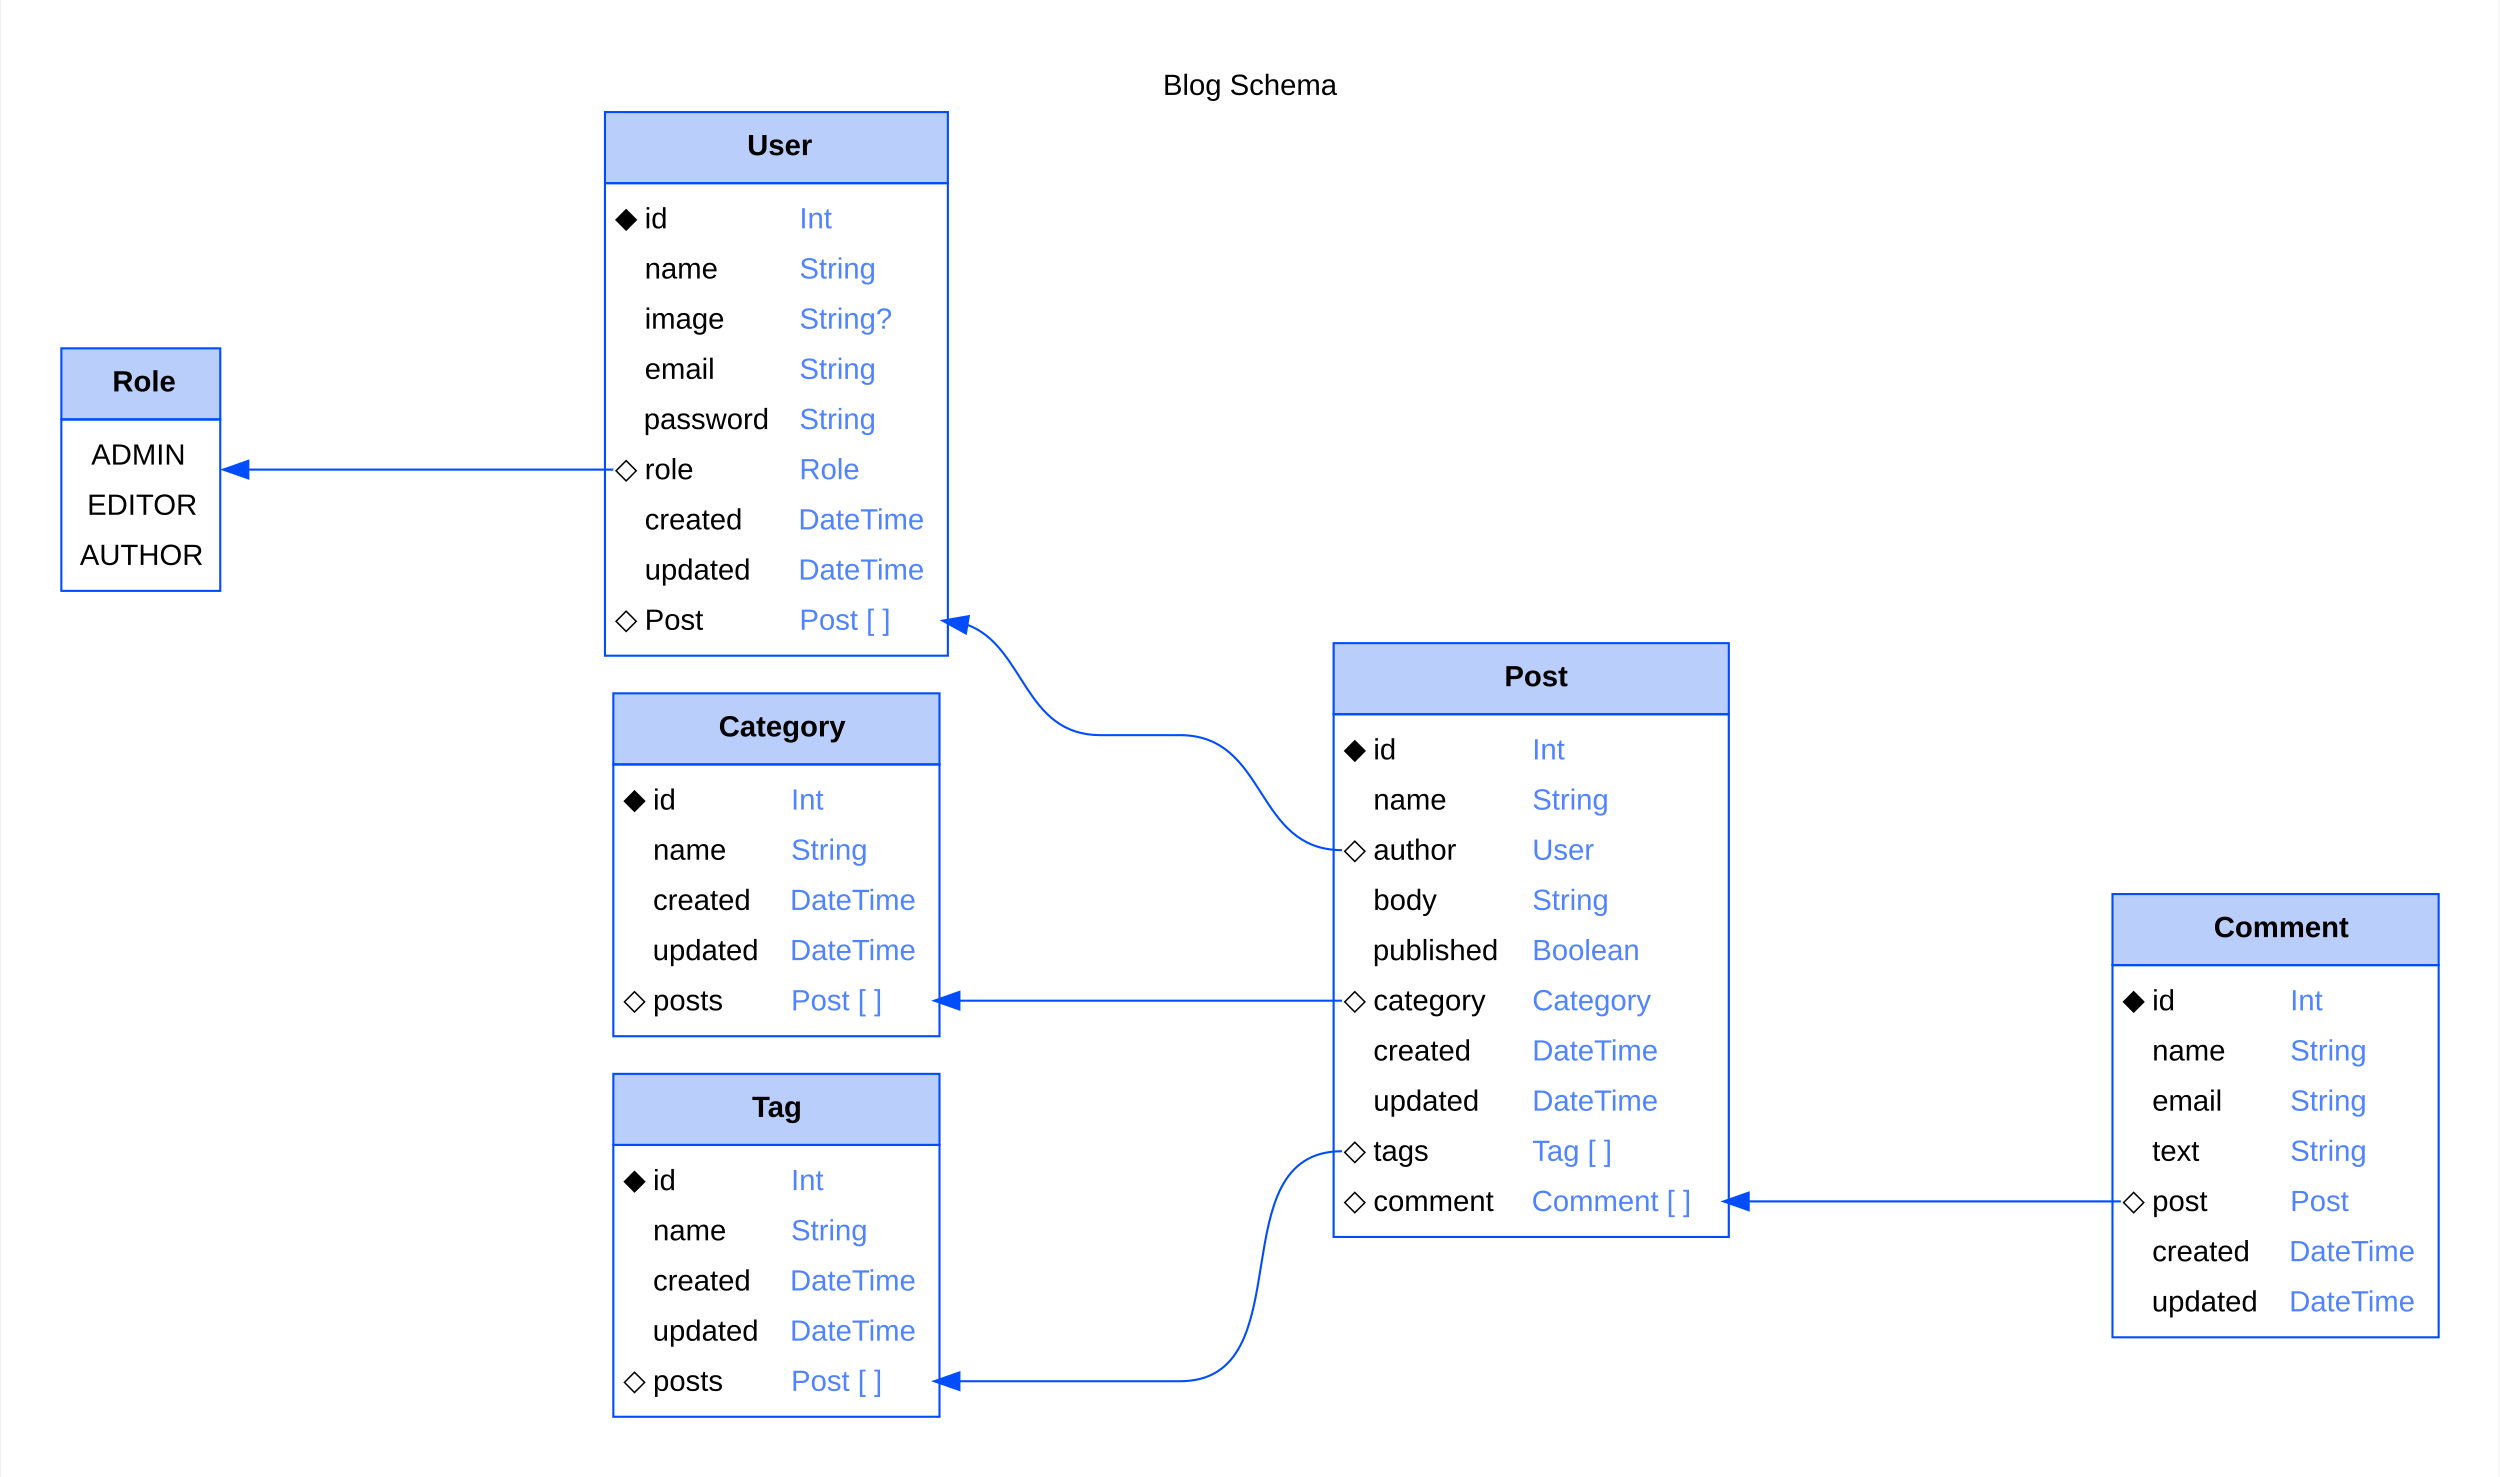
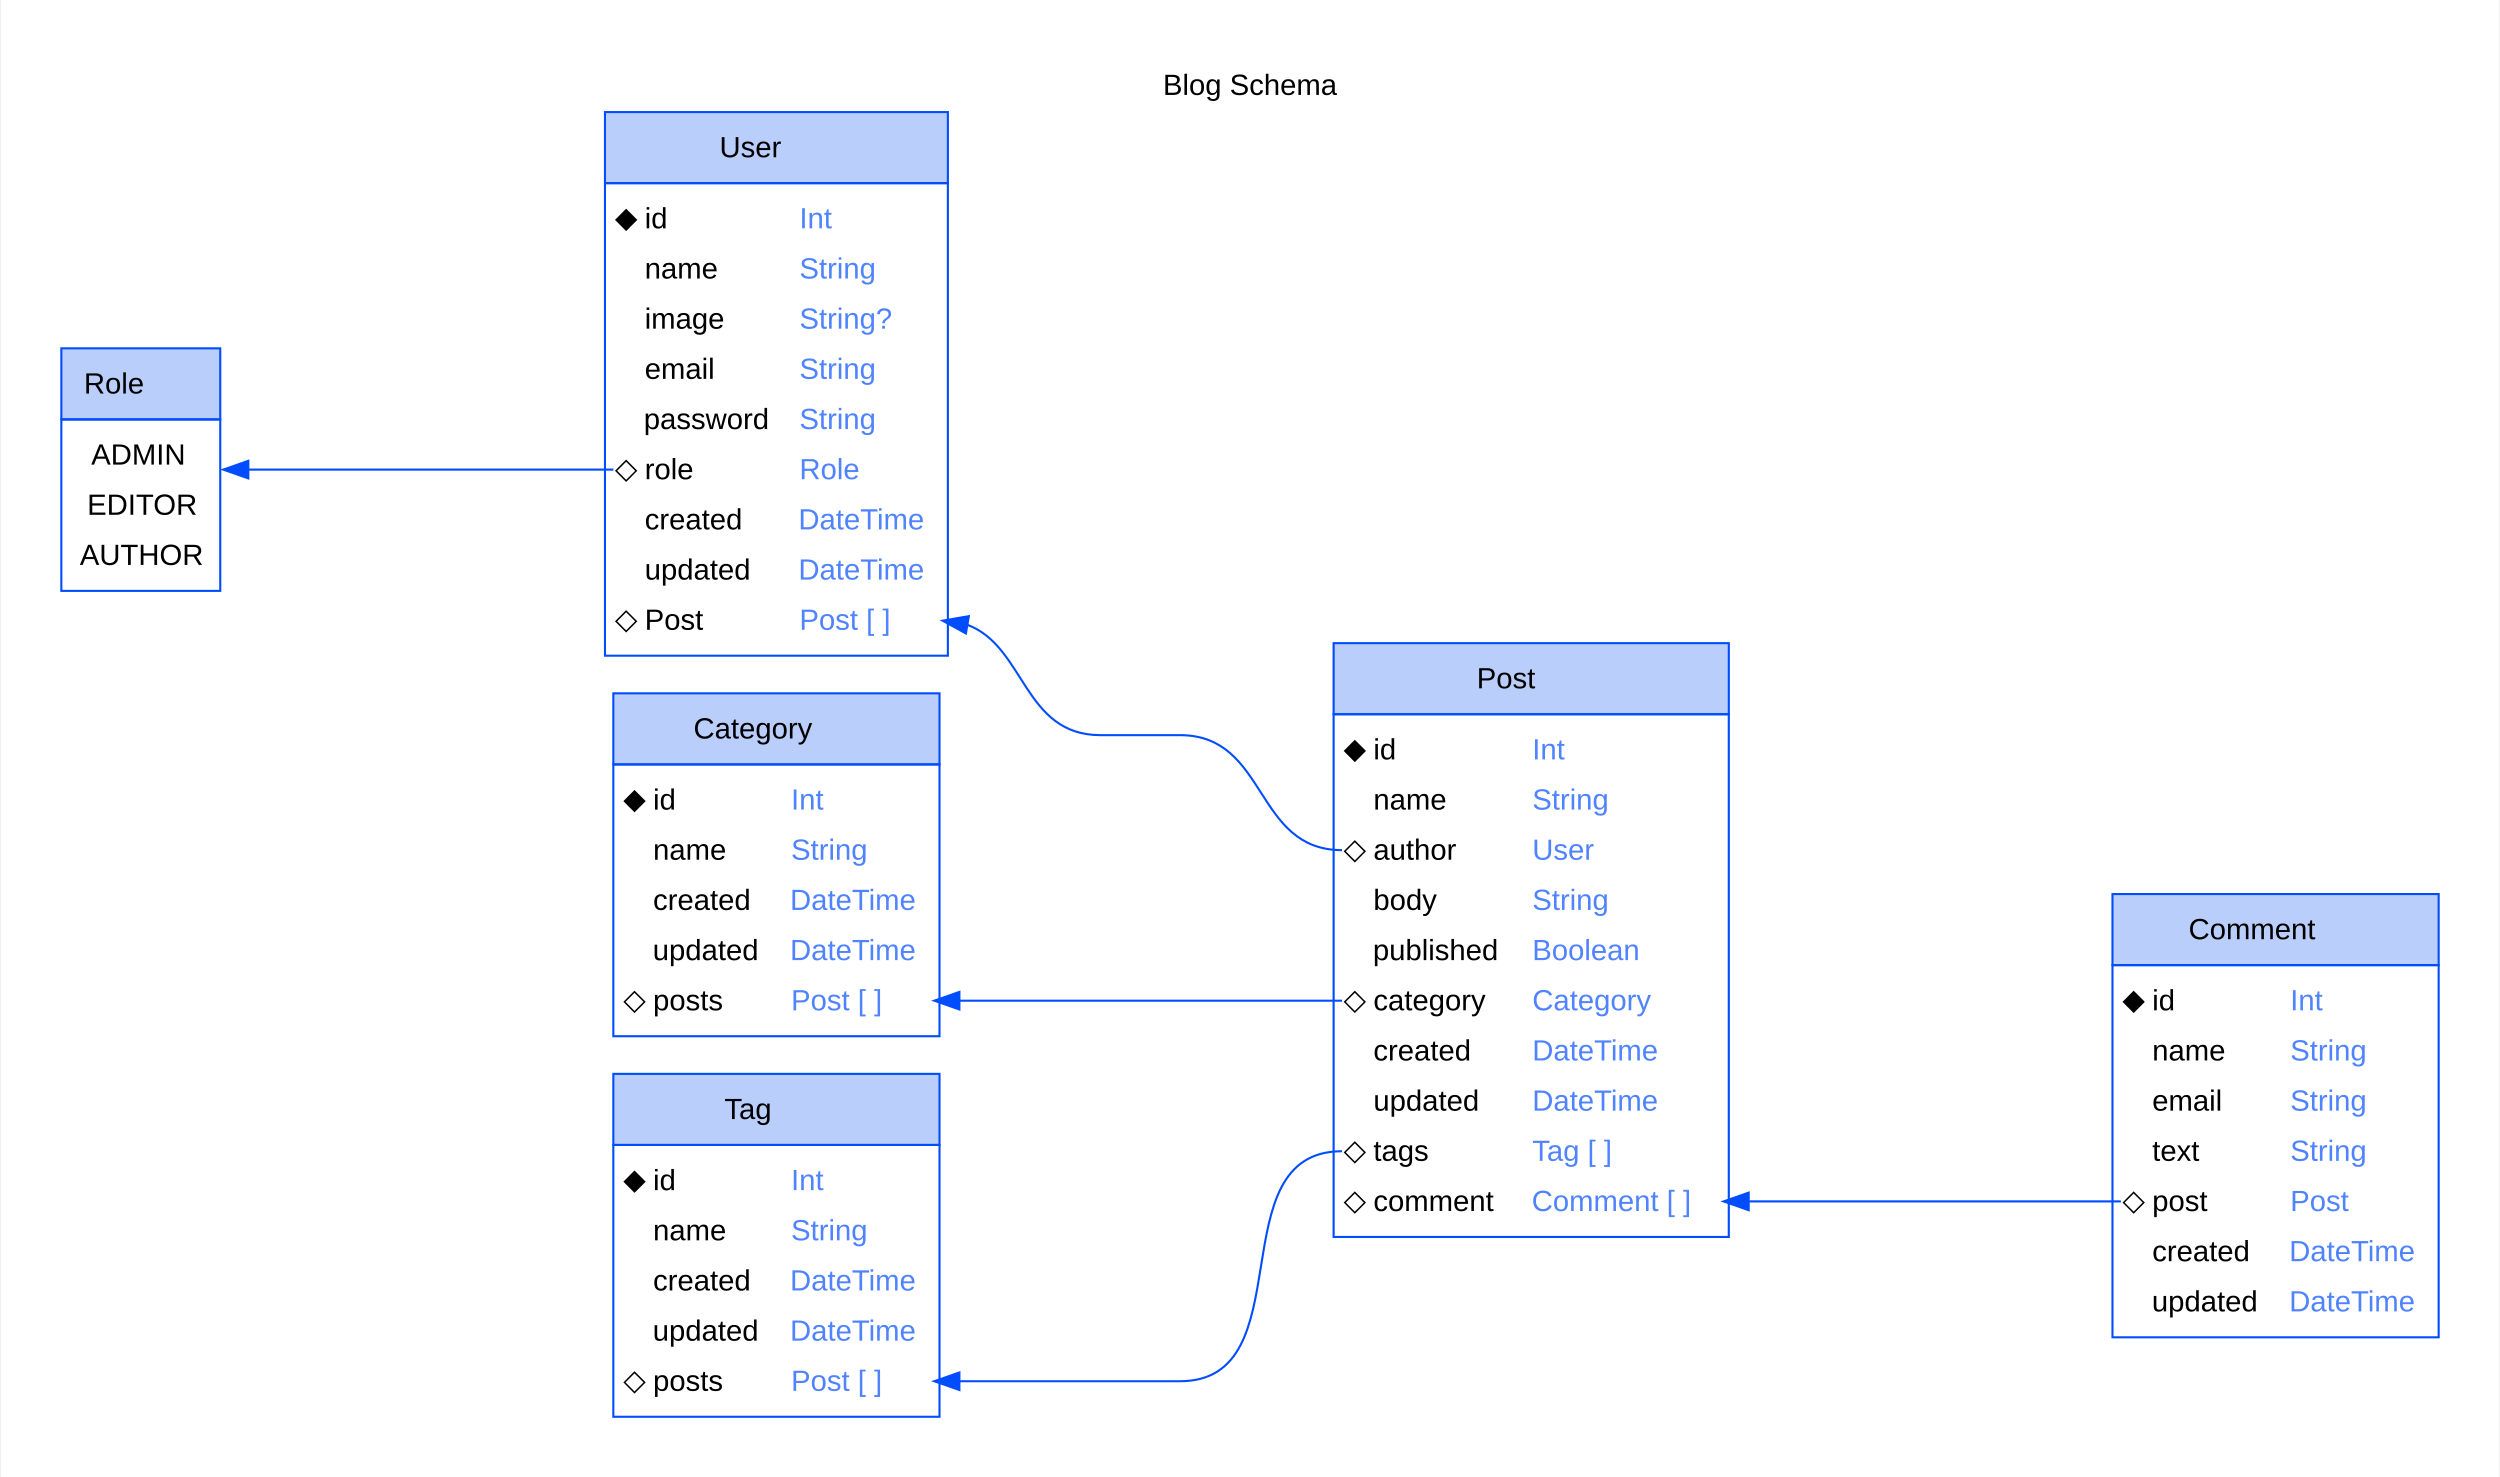
<svg xmlns="http://www.w3.org/2000/svg" width="1195pt" height="706pt" viewBox="0.00 0.00 1194.60 706.40">
  <g id="graph0" class="graph" transform="scale(1 1) rotate(0) translate(28.8 677.6)">
    <polygon fill="white" stroke="none" points="-28.8,28.8 -28.8,-677.6 1165.8,-677.6 1165.8,28.8 -28.8,28.8" />
    <text text-anchor="middle" x="568.5" y="-632.2" font-family="Arial,sans-serif" font-size="14.00">Blog Schema</text>
    <g id="node1" class="node">
      <polygon fill="#bacefc" stroke="none" points="76,-511 0,-511 0,-395 76,-395 76,-511" />
      <polygon fill="white" stroke="none" points="0,-395 0,-511 76,-511 76,-395 0,-395" />
      <polygon fill="#bacefc" stroke="none" points="0,-477 0,-511 76,-511 76,-477 0,-477" />
      <polygon fill="none" stroke="#004cff" points="0,-477 0,-511 76,-511 76,-477 0,-477" />
-       <text text-anchor="start" x="24.39" y="-490.4" font-family="Arial,sans-serif" font-weight="bold" font-size="14.00">Role</text>
+       <text text-anchor="start" x="10.78" y="-489.4" font-family="Arial,sans-serif" font-size="14.00">  Role  </text>
      <polygon fill="none" stroke="#004cff" points="0,-395 0,-477 76,-477 76,-395 0,-395" />
      <polygon fill="white" stroke="none" points="5,-400 5,-472 71,-472 71,-400 5,-400" />
      <text text-anchor="start" x="14.28" y="-455.4" font-family="Arial,sans-serif" font-size="14.00">ADMIN</text>
      <text text-anchor="start" x="12.34" y="-431.4" font-family="Arial,sans-serif" font-size="14.00">EDITOR</text>
      <text text-anchor="start" x="8.83" y="-407.4" font-family="Arial,sans-serif" font-size="14.00">AUTHOR</text>
    </g>
    <g id="node2" class="node">
      <polygon fill="#bacefc" stroke="none" points="424,-624 260,-624 260,-364 424,-364 424,-624" />
      <polygon fill="white" stroke="none" points="260,-364 260,-624 424,-624 424,-364 260,-364" />
      <polygon fill="#bacefc" stroke="none" points="260,-590 260,-624 424,-624 424,-590 260,-590" />
      <polygon fill="none" stroke="#004cff" points="260,-590 260,-624 424,-624 424,-590 260,-590" />
-       <text text-anchor="start" x="328.01" y="-603.4" font-family="Arial,sans-serif" font-weight="bold" font-size="14.00">User</text>
+       <text text-anchor="start" x="314.78" y="-602.4" font-family="Arial,sans-serif" font-size="14.00">  User  </text>
      <polygon fill="none" stroke="#004cff" points="260,-364 260,-590 424,-590 424,-364 260,-364" />
      <polygon fill="white" stroke="none" points="265,-369 265,-585 419,-585 419,-369 265,-369" />
      <text text-anchor="start" x="264.75" y="-568.8" font-family="Arial,sans-serif" font-size="14.00">◆</text>
      <text text-anchor="start" x="279" y="-568.4" font-family="Arial,sans-serif" font-size="14.00">id  </text>
      <text text-anchor="start" x="353" y="-568.4" font-family="Arial,sans-serif" font-size="14.00" fill="#4f83ff">Int </text>
      <text text-anchor="start" x="279" y="-544.4" font-family="Arial,sans-serif" font-size="14.00">name  </text>
      <text text-anchor="start" x="353" y="-544.4" font-family="Arial,sans-serif" font-size="14.00" fill="#4f83ff">String </text>
      <text text-anchor="start" x="279" y="-520.4" font-family="Arial,sans-serif" font-size="14.00">image  </text>
      <text text-anchor="start" x="353" y="-520.4" font-family="Arial,sans-serif" font-size="14.00" fill="#4f83ff">String? </text>
      <text text-anchor="start" x="279" y="-496.4" font-family="Arial,sans-serif" font-size="14.00">email  </text>
      <text text-anchor="start" x="353" y="-496.4" font-family="Arial,sans-serif" font-size="14.00" fill="#4f83ff">String </text>
      <text text-anchor="start" x="278.56" y="-472.4" font-family="Arial,sans-serif" font-size="14.00">password  </text>
      <text text-anchor="start" x="353" y="-472.4" font-family="Arial,sans-serif" font-size="14.00" fill="#4f83ff">String </text>
      <text text-anchor="start" x="264.75" y="-448.8" font-family="Arial,sans-serif" font-size="14.00">◇</text>
      <text text-anchor="start" x="279" y="-448.4" font-family="Arial,sans-serif" font-size="14.00">role  </text>
      <text text-anchor="start" x="353" y="-448.4" font-family="Arial,sans-serif" font-size="14.00" fill="#4f83ff">Role </text>
      <text text-anchor="start" x="279" y="-424.4" font-family="Arial,sans-serif" font-size="14.00">created  </text>
      <text text-anchor="start" x="352.51" y="-424.4" font-family="Arial,sans-serif" font-size="14.00" fill="#4f83ff">DateTime </text>
      <text text-anchor="start" x="279" y="-400.4" font-family="Arial,sans-serif" font-size="14.00">updated  </text>
      <text text-anchor="start" x="352.51" y="-400.4" font-family="Arial,sans-serif" font-size="14.00" fill="#4f83ff">DateTime </text>
      <text text-anchor="start" x="264.75" y="-376.8" font-family="Arial,sans-serif" font-size="14.00">◇</text>
      <text text-anchor="start" x="279" y="-376.4" font-family="Arial,sans-serif" font-size="14.00">Post  </text>
      <text text-anchor="start" x="353" y="-376.4" font-family="Arial,sans-serif" font-size="14.00" fill="#4f83ff">Post [ ] </text>
    </g>
    <g id="edge1" class="edge">
      <path fill="none" stroke="#004cff" d="M89.33,-453C108.06,-453 129.5,-453 149,-453 149,-453 149,-453 187,-453 221.22,-453 229.78,-453 264,-453" />
      <polygon fill="#004cff" stroke="#004cff" points="89.43,-448.8 77.43,-453 89.43,-457.2 89.43,-448.8" />
    </g>
    <g id="node3" class="node">
      <polygon fill="#bacefc" stroke="none" points="797,-370 608,-370 608,-86 797,-86 797,-370" />
      <polygon fill="white" stroke="none" points="608,-86 608,-370 797,-370 797,-86 608,-86" />
      <polygon fill="#bacefc" stroke="none" points="608.5,-336 608.5,-370 797.5,-370 797.5,-336 608.5,-336" />
      <polygon fill="none" stroke="#004cff" points="608.5,-336 608.5,-370 797.5,-370 797.5,-336 608.5,-336" />
-       <text text-anchor="start" x="690.17" y="-349.4" font-family="Arial,sans-serif" font-weight="bold" font-size="14.00">Post</text>
+       <text text-anchor="start" x="676.94" y="-348.4" font-family="Arial,sans-serif" font-size="14.00">  Post  </text>
      <polygon fill="none" stroke="#004cff" points="608.5,-86 608.5,-336 797.5,-336 797.5,-86 608.5,-86" />
      <polygon fill="white" stroke="none" points="613.5,-91 613.5,-331 792.5,-331 792.5,-91 613.5,-91" />
      <text text-anchor="start" x="613.25" y="-314.8" font-family="Arial,sans-serif" font-size="14.00">◆</text>
      <text text-anchor="start" x="627.5" y="-314.4" font-family="Arial,sans-serif" font-size="14.00">id  </text>
      <text text-anchor="start" x="703.5" y="-314.4" font-family="Arial,sans-serif" font-size="14.00" fill="#4f83ff">Int </text>
      <text text-anchor="start" x="627.5" y="-290.4" font-family="Arial,sans-serif" font-size="14.00">name  </text>
      <text text-anchor="start" x="703.5" y="-290.4" font-family="Arial,sans-serif" font-size="14.00" fill="#4f83ff">String </text>
      <text text-anchor="start" x="613.25" y="-266.8" font-family="Arial,sans-serif" font-size="14.00">◇</text>
      <text text-anchor="start" x="627.5" y="-266.4" font-family="Arial,sans-serif" font-size="14.00">author  </text>
      <text text-anchor="start" x="703.5" y="-266.4" font-family="Arial,sans-serif" font-size="14.00" fill="#4f83ff">User </text>
      <text text-anchor="start" x="627.5" y="-242.4" font-family="Arial,sans-serif" font-size="14.00">body  </text>
      <text text-anchor="start" x="703.5" y="-242.4" font-family="Arial,sans-serif" font-size="14.00" fill="#4f83ff">String </text>
      <text text-anchor="start" x="627.28" y="-218.4" font-family="Arial,sans-serif" font-size="14.00">published  </text>
      <text text-anchor="start" x="703.5" y="-218.4" font-family="Arial,sans-serif" font-size="14.00" fill="#4f83ff">Boolean </text>
      <text text-anchor="start" x="613.25" y="-194.8" font-family="Arial,sans-serif" font-size="14.00">◇</text>
      <text text-anchor="start" x="627.5" y="-194.4" font-family="Arial,sans-serif" font-size="14.00">category  </text>
      <text text-anchor="start" x="703.5" y="-194.4" font-family="Arial,sans-serif" font-size="14.00" fill="#4f83ff">Category </text>
      <text text-anchor="start" x="627.5" y="-170.4" font-family="Arial,sans-serif" font-size="14.00">created  </text>
      <text text-anchor="start" x="703.5" y="-170.4" font-family="Arial,sans-serif" font-size="14.00" fill="#4f83ff">DateTime </text>
      <text text-anchor="start" x="627.5" y="-146.4" font-family="Arial,sans-serif" font-size="14.00">updated  </text>
      <text text-anchor="start" x="703.5" y="-146.4" font-family="Arial,sans-serif" font-size="14.00" fill="#4f83ff">DateTime </text>
      <text text-anchor="start" x="613.25" y="-122.8" font-family="Arial,sans-serif" font-size="14.00">◇</text>
      <text text-anchor="start" x="627.5" y="-122.4" font-family="Arial,sans-serif" font-size="14.00">tags  </text>
      <text text-anchor="start" x="703.5" y="-122.4" font-family="Arial,sans-serif" font-size="14.00" fill="#4f83ff">Tag [ ] </text>
      <text text-anchor="start" x="613.25" y="-98.8" font-family="Arial,sans-serif" font-size="14.00">◇</text>
      <text text-anchor="start" x="627.5" y="-98.4" font-family="Arial,sans-serif" font-size="14.00">comment  </text>
      <text text-anchor="start" x="703.23" y="-98.4" font-family="Arial,sans-serif" font-size="14.00" fill="#4f83ff">Comment [ ] </text>
    </g>
    <g id="edge2" class="edge">
      <path fill="none" stroke="#004cff" d="M433.29,-378.78C461.05,-368.49 460.04,-326 497,-326 497,-326 497,-326 535,-326 577.24,-326 570.26,-271 612.5,-271" />
      <polygon fill="#004cff" stroke="#004cff" points="432.63,-374.63 421.49,-380.75 434.02,-382.91 432.63,-374.63" />
    </g>
    <g id="node6" class="node">
      <polygon fill="#bacefc" stroke="none" points="1137,-250 981,-250 981,-38 1137,-38 1137,-250" />
      <polygon fill="white" stroke="none" points="981,-38 981,-250 1137,-250 1137,-38 981,-38" />
      <polygon fill="#bacefc" stroke="none" points="981,-216 981,-250 1137,-250 1137,-216 981,-216" />
      <polygon fill="none" stroke="#004cff" points="981,-216 981,-250 1137,-250 1137,-216 981,-216" />
-       <text text-anchor="start" x="1029.45" y="-229.4" font-family="Arial,sans-serif" font-weight="bold" font-size="14.00">Comment</text>
+       <text text-anchor="start" x="1017.39" y="-228.4" font-family="Arial,sans-serif" font-size="14.00">  Comment  </text>
      <polygon fill="none" stroke="#004cff" points="981,-38 981,-216 1137,-216 1137,-38 981,-38" />
      <polygon fill="white" stroke="none" points="986,-43 986,-211 1132,-211 1132,-43 986,-43" />
      <text text-anchor="start" x="985.75" y="-194.8" font-family="Arial,sans-serif" font-size="14.00">◆</text>
      <text text-anchor="start" x="1000" y="-194.4" font-family="Arial,sans-serif" font-size="14.00">id  </text>
      <text text-anchor="start" x="1066" y="-194.4" font-family="Arial,sans-serif" font-size="14.00" fill="#4f83ff">Int </text>
      <text text-anchor="start" x="1000" y="-170.4" font-family="Arial,sans-serif" font-size="14.00">name  </text>
      <text text-anchor="start" x="1066" y="-170.4" font-family="Arial,sans-serif" font-size="14.00" fill="#4f83ff">String </text>
      <text text-anchor="start" x="1000" y="-146.4" font-family="Arial,sans-serif" font-size="14.00">email  </text>
      <text text-anchor="start" x="1066" y="-146.4" font-family="Arial,sans-serif" font-size="14.00" fill="#4f83ff">String </text>
      <text text-anchor="start" x="1000" y="-122.4" font-family="Arial,sans-serif" font-size="14.00">text  </text>
      <text text-anchor="start" x="1066" y="-122.4" font-family="Arial,sans-serif" font-size="14.00" fill="#4f83ff">String </text>
      <text text-anchor="start" x="985.75" y="-98.8" font-family="Arial,sans-serif" font-size="14.00">◇</text>
      <text text-anchor="start" x="1000" y="-98.4" font-family="Arial,sans-serif" font-size="14.00">post  </text>
      <text text-anchor="start" x="1066" y="-98.4" font-family="Arial,sans-serif" font-size="14.00" fill="#4f83ff">Post </text>
      <text text-anchor="start" x="1000" y="-74.4" font-family="Arial,sans-serif" font-size="14.00">created  </text>
      <text text-anchor="start" x="1065.51" y="-74.4" font-family="Arial,sans-serif" font-size="14.00" fill="#4f83ff">DateTime </text>
      <text text-anchor="start" x="999.84" y="-50.4" font-family="Arial,sans-serif" font-size="14.00">updated  </text>
      <text text-anchor="start" x="1065.51" y="-50.4" font-family="Arial,sans-serif" font-size="14.00" fill="#4f83ff">DateTime </text>
    </g>
    <g id="edge5" class="edge">
      <path fill="none" stroke="#004cff" d="M806.8,-103C830.49,-103 840.91,-103 870,-103 870,-103 870,-103 908,-103 942.22,-103 950.78,-103 985,-103" />
      <polygon fill="#004cff" stroke="#004cff" points="807.01,-98.8 795.01,-103 807.01,-107.2 807.01,-98.8" />
    </g>
    <g id="node4" class="node">
      <polygon fill="#bacefc" stroke="none" points="420,-346 264,-346 264,-182 420,-182 420,-346" />
      <polygon fill="white" stroke="none" points="264,-182 264,-346 420,-346 420,-182 264,-182" />
      <polygon fill="#bacefc" stroke="none" points="264,-312 264,-346 420,-346 420,-312 264,-312" />
      <polygon fill="none" stroke="#004cff" points="264,-312 264,-346 420,-346 420,-312 264,-312" />
-       <text text-anchor="start" x="314.4" y="-325.4" font-family="Arial,sans-serif" font-weight="bold" font-size="14.00">Category</text>
+       <text text-anchor="start" x="302.34" y="-324.4" font-family="Arial,sans-serif" font-size="14.00">  Category  </text>
      <polygon fill="none" stroke="#004cff" points="264,-182 264,-312 420,-312 420,-182 264,-182" />
      <polygon fill="white" stroke="none" points="269,-187 269,-307 415,-307 415,-187 269,-187" />
      <text text-anchor="start" x="268.75" y="-290.8" font-family="Arial,sans-serif" font-size="14.00">◆</text>
      <text text-anchor="start" x="283" y="-290.4" font-family="Arial,sans-serif" font-size="14.00">id  </text>
      <text text-anchor="start" x="349" y="-290.4" font-family="Arial,sans-serif" font-size="14.00" fill="#4f83ff">Int </text>
      <text text-anchor="start" x="283" y="-266.4" font-family="Arial,sans-serif" font-size="14.00">name  </text>
      <text text-anchor="start" x="349" y="-266.4" font-family="Arial,sans-serif" font-size="14.00" fill="#4f83ff">String </text>
      <text text-anchor="start" x="283" y="-242.4" font-family="Arial,sans-serif" font-size="14.00">created  </text>
      <text text-anchor="start" x="348.51" y="-242.4" font-family="Arial,sans-serif" font-size="14.00" fill="#4f83ff">DateTime </text>
      <text text-anchor="start" x="282.84" y="-218.4" font-family="Arial,sans-serif" font-size="14.00">updated  </text>
      <text text-anchor="start" x="348.51" y="-218.4" font-family="Arial,sans-serif" font-size="14.00" fill="#4f83ff">DateTime </text>
      <text text-anchor="start" x="268.75" y="-194.8" font-family="Arial,sans-serif" font-size="14.00">◇</text>
      <text text-anchor="start" x="283" y="-194.4" font-family="Arial,sans-serif" font-size="14.00">posts  </text>
      <text text-anchor="start" x="349" y="-194.4" font-family="Arial,sans-serif" font-size="14.00" fill="#4f83ff">Post [ ] </text>
    </g>
    <g id="edge3" class="edge">
      <path fill="none" stroke="#004cff" d="M429.39,-199C454.97,-199 465.92,-199 497,-199 497,-199 497,-199 535,-199 569.44,-199 578.06,-199 612.5,-199" />
      <polygon fill="#004cff" stroke="#004cff" points="429.51,-194.8 417.51,-199 429.51,-203.2 429.51,-194.8" />
    </g>
    <g id="node5" class="node">
      <polygon fill="#bacefc" stroke="none" points="420,-164 264,-164 264,0 420,0 420,-164" />
      <polygon fill="white" stroke="none" points="264,0 264,-164 420,-164 420,0 264,0" />
      <polygon fill="#bacefc" stroke="none" points="264,-130 264,-164 420,-164 420,-130 264,-130" />
      <polygon fill="none" stroke="#004cff" points="264,-130 264,-164 420,-164 420,-130 264,-130" />
-       <text text-anchor="start" x="330.33" y="-143.4" font-family="Arial,sans-serif" font-weight="bold" font-size="14.00">Tag</text>
+       <text text-anchor="start" x="317.12" y="-142.4" font-family="Arial,sans-serif" font-size="14.00">  Tag  </text>
      <polygon fill="none" stroke="#004cff" points="264,0 264,-130 420,-130 420,0 264,0" />
      <polygon fill="white" stroke="none" points="269,-5 269,-125 415,-125 415,-5 269,-5" />
      <text text-anchor="start" x="268.75" y="-108.8" font-family="Arial,sans-serif" font-size="14.00">◆</text>
      <text text-anchor="start" x="283" y="-108.4" font-family="Arial,sans-serif" font-size="14.00">id  </text>
      <text text-anchor="start" x="349" y="-108.4" font-family="Arial,sans-serif" font-size="14.00" fill="#4f83ff">Int </text>
      <text text-anchor="start" x="283" y="-84.4" font-family="Arial,sans-serif" font-size="14.00">name  </text>
      <text text-anchor="start" x="349" y="-84.4" font-family="Arial,sans-serif" font-size="14.00" fill="#4f83ff">String </text>
      <text text-anchor="start" x="283" y="-60.4" font-family="Arial,sans-serif" font-size="14.00">created  </text>
      <text text-anchor="start" x="348.51" y="-60.4" font-family="Arial,sans-serif" font-size="14.00" fill="#4f83ff">DateTime </text>
      <text text-anchor="start" x="282.84" y="-36.4" font-family="Arial,sans-serif" font-size="14.00">updated  </text>
      <text text-anchor="start" x="348.51" y="-36.4" font-family="Arial,sans-serif" font-size="14.00" fill="#4f83ff">DateTime </text>
      <text text-anchor="start" x="268.75" y="-12.8" font-family="Arial,sans-serif" font-size="14.00">◇</text>
      <text text-anchor="start" x="283" y="-12.4" font-family="Arial,sans-serif" font-size="14.00">posts  </text>
      <text text-anchor="start" x="349" y="-12.4" font-family="Arial,sans-serif" font-size="14.00" fill="#4f83ff">Post [ ] </text>
    </g>
    <g id="edge4" class="edge">
      <path fill="none" stroke="#004cff" d="M429.39,-17C454.97,-17 465.92,-17 497,-17 497,-17 497,-17 535,-17 594.8,-17 552.7,-127 612.5,-127" />
      <polygon fill="#004cff" stroke="#004cff" points="429.51,-12.8 417.51,-17 429.51,-21.2 429.51,-12.8" />
    </g>
  </g>
</svg>
